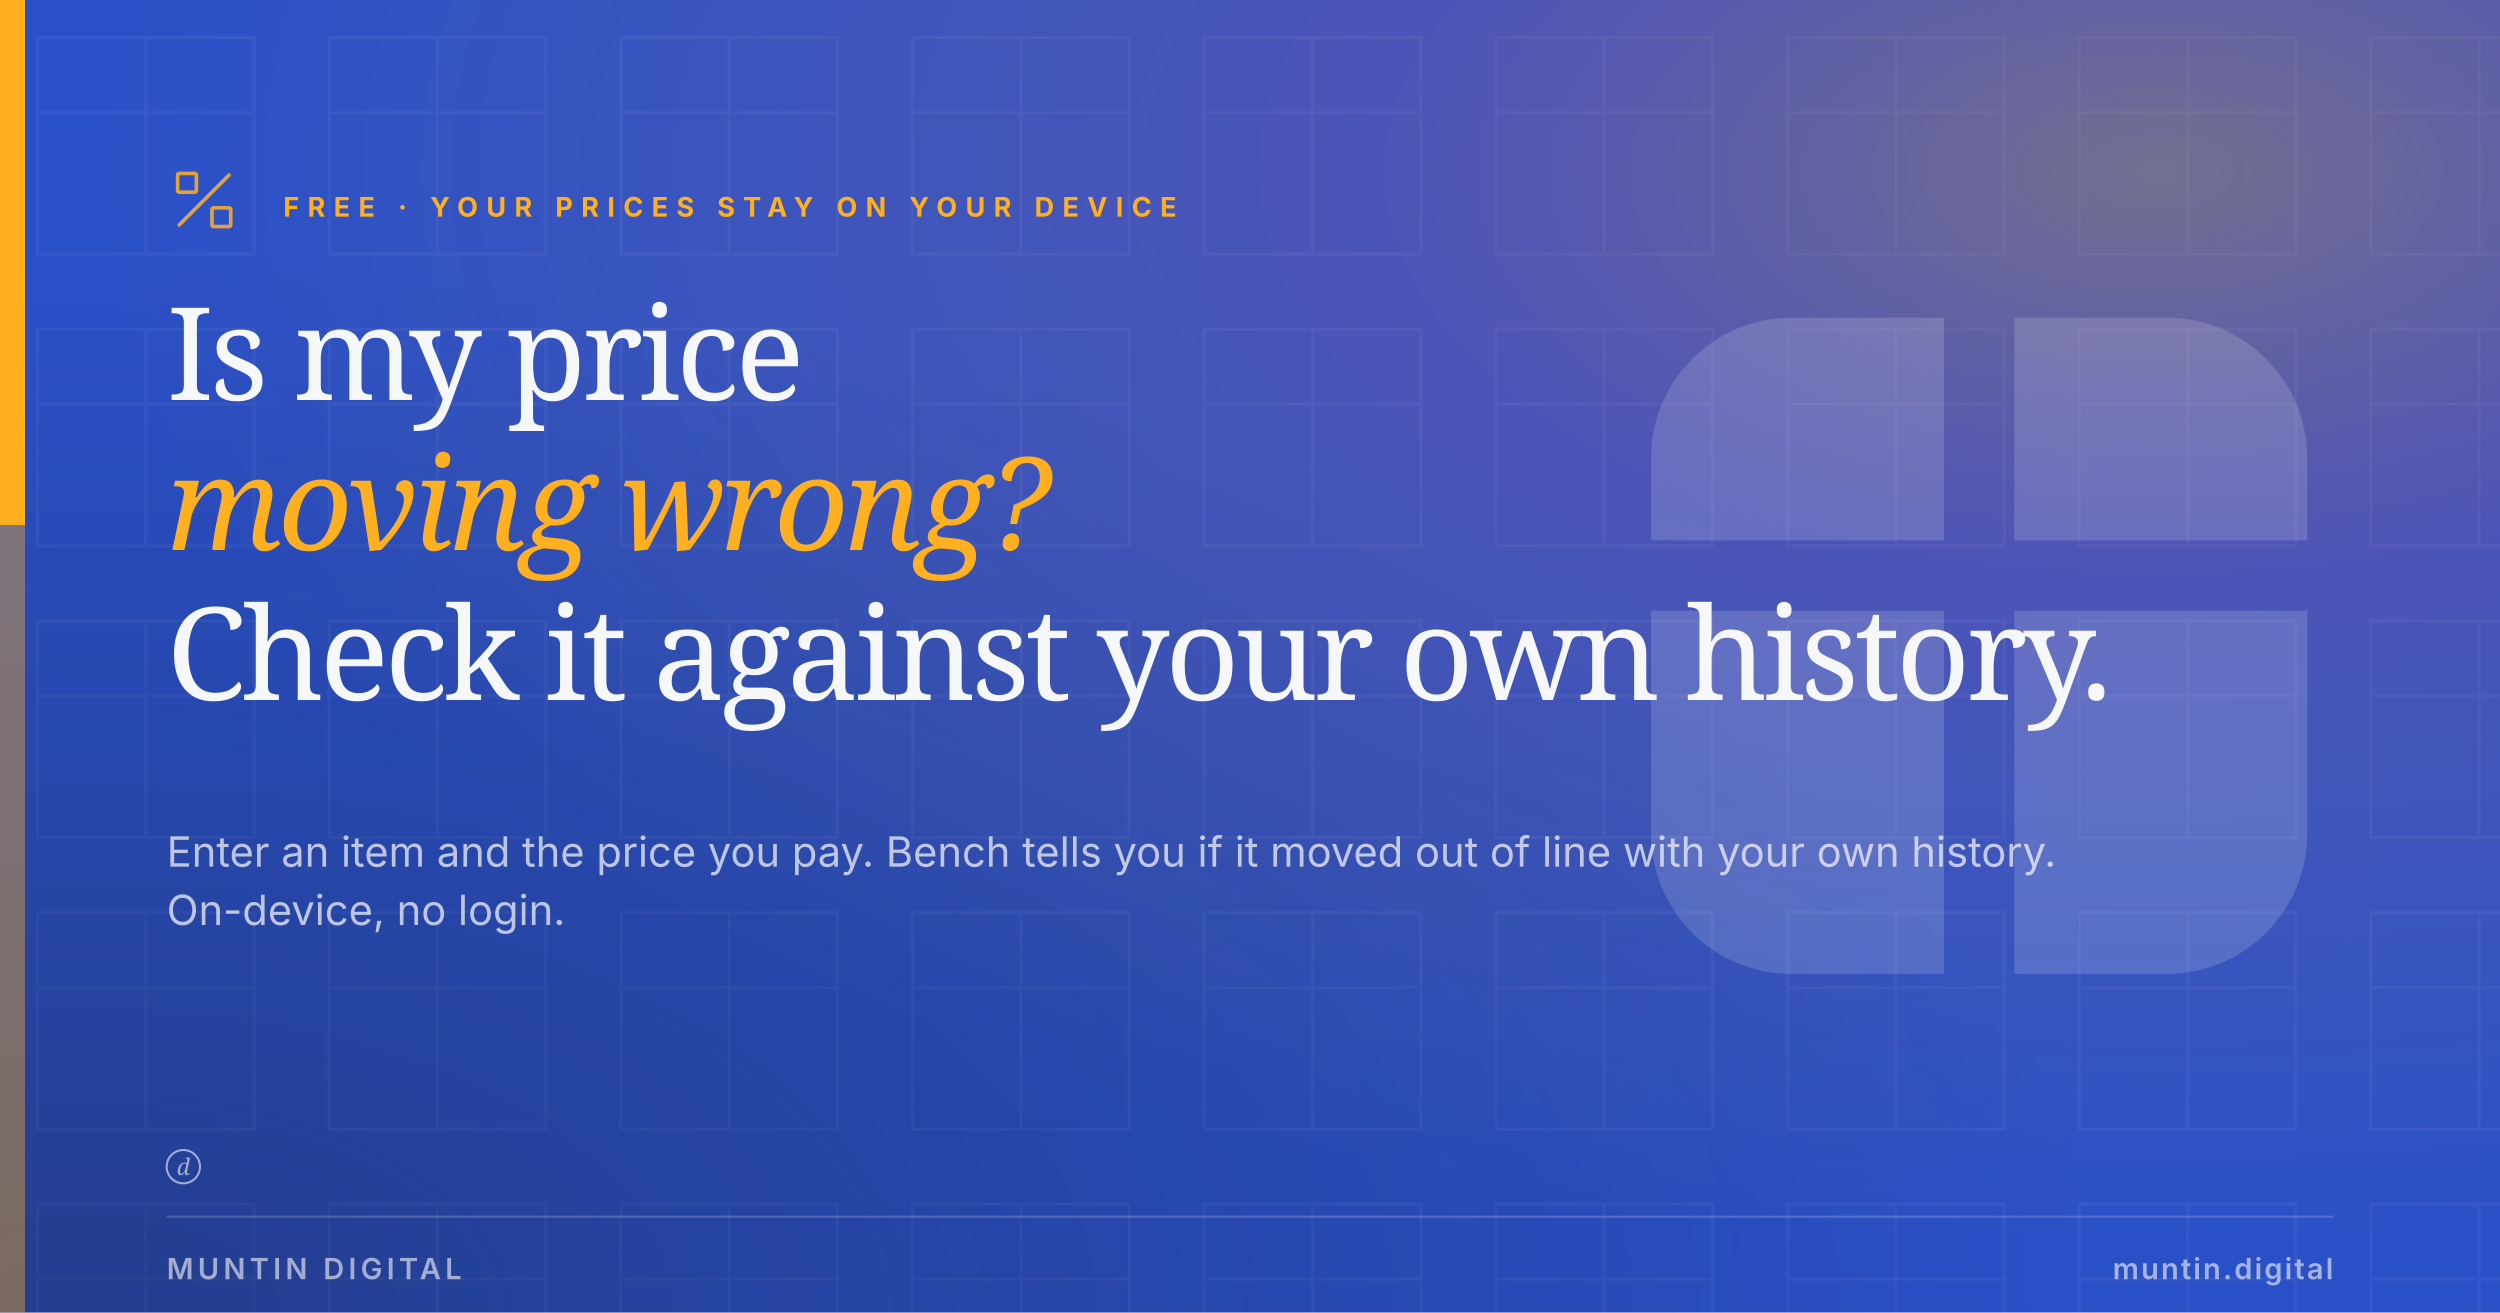
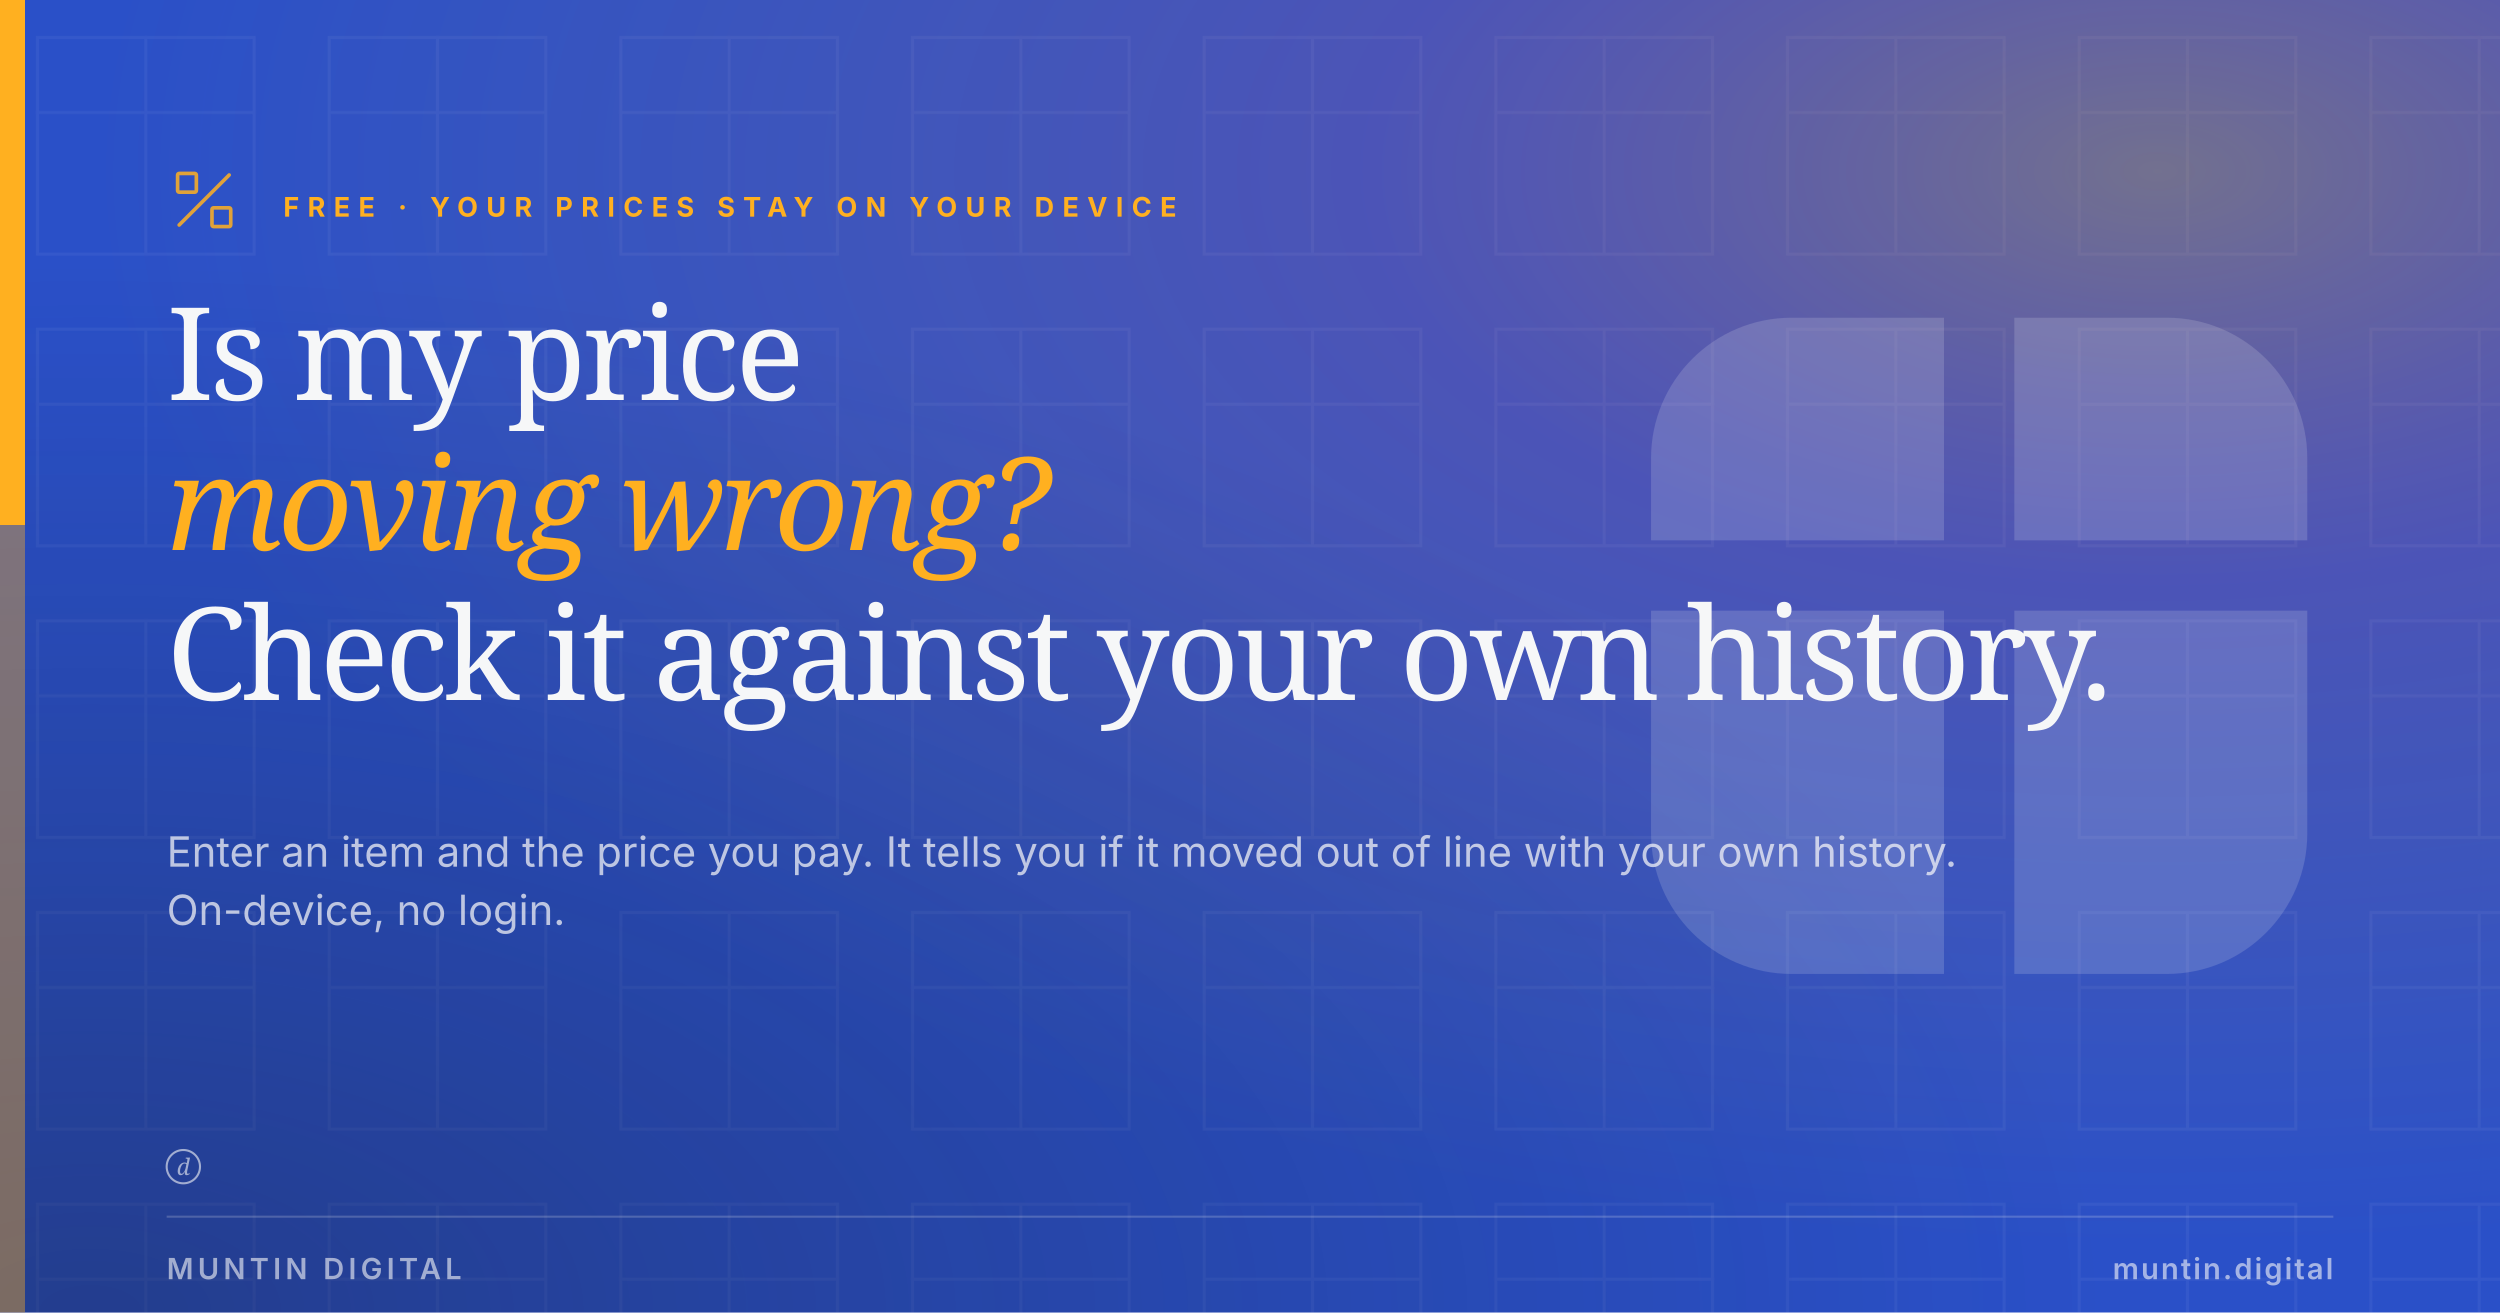
<svg xmlns="http://www.w3.org/2000/svg" viewBox="0 0 1200 630" width="1200" height="630">
  <rect width="1200" height="630" fill="#2A50C8" />
  <defs>
    <pattern id="muntinField" x="0" y="0" width="140" height="140" patternUnits="userSpaceOnUse">
      <g transform="translate(18, 18)" fill="none" stroke="#F6F7F8" stroke-width="1.5" stroke-linecap="square" stroke-linejoin="miter">
        <rect x="0" y="0" width="104" height="104" />
        <line x1="52" y1="0" x2="52" y2="104" />
        <line x1="0" y1="36" x2="104" y2="36" />
      </g>
    </pattern>
  </defs>
  <rect width="1200" height="630" fill="url(#muntinField)" opacity="0.05" />
  <defs>
    <radialGradient id="ghWarm" cx="86%" cy="13%" r="82%">
      <stop offset="0%" stop-color="#FFB020" stop-opacity="0.34" />
      <stop offset="38%" stop-color="#FF6B5C" stop-opacity="0.16" />
      <stop offset="100%" stop-color="#FFB020" stop-opacity="0" />
    </radialGradient>
    <radialGradient id="ghCast" cx="4%" cy="100%" r="80%">
      <stop offset="0%" stop-color="#16181D" stop-opacity="0.34" />
      <stop offset="100%" stop-color="#16181D" stop-opacity="0" />
    </radialGradient>
  </defs>
  <rect width="1200" height="630" fill="url(#ghCast)" />
  <rect width="1200" height="630" fill="url(#ghWarm)" />
  <rect x="0" y="0" width="12" height="252" fill="#FFB020" />
  <rect x="0" y="252" width="12" height="378" fill="#FFB020" opacity="0.4" />
  <g transform="translate(80, 78) scale(1.5)" fill="none" stroke="#FFB020" stroke-width="1.167" stroke-linecap="round" stroke-linejoin="round" color="#FFB020" opacity="0.85">
    <rect x="3.5" y="3.5" width="6" height="6" rx="0.5" />
    <rect x="14.5" y="14.5" width="6" height="6" rx="0.5" />
    <line x1="20" y1="4" x2="4" y2="20" />
  </g>
  <text x="136" y="104" font-family="Inter, Arial, sans-serif" font-size="13" font-weight="700" letter-spacing="4" fill="#FFB020">FREE · YOUR PRICES STAY ON YOUR DEVICE</text>
  <text x="80" y="192" font-family="Fraunces, Georgia, serif" font-size="62" font-weight="500" letter-spacing="-2" fill="#F6F7F8">Is my price</text>
  <text x="80" y="264" font-family="Fraunces, Georgia, serif" font-style="italic" font-size="62" font-weight="400" letter-spacing="-2" fill="#FFB020">moving wrong?</text>
  <text x="80" y="336" font-family="Fraunces, Georgia, serif" font-size="62" font-weight="500" letter-spacing="-2" fill="#F6F7F8">Check it against your own history.</text>
  <text x="80" y="416" font-family="Inter, Arial, sans-serif" font-size="20" font-weight="400" fill="#F6F7F8" opacity="0.72">
-     <tspan x="80" dy="0">Enter an item and the price you pay. Bench tells you if it moved out of line with your own history.</tspan>
+     <tspan x="80" dy="0">Enter an item and the price you pay. It tells you if it moved out of line with your own history.</tspan>
    <tspan x="80" dy="28">On-device, no login.</tspan>
  </text>
  <g transform="translate(770, 130) scale(11.25)" fill="#F6F7F8" opacity="0.16">
    <path d="M8 2 H14.5 V11.5 H2 V8 A6 6 0 0 1 8 2 Z" />
    <path d="M17.5 2 H24 A6 6 0 0 1 30 8 V11.5 H17.5 V2 Z" />
    <path d="M2 14.5 H14.5 V30 H8 A6 6 0 0 1 2 24 V14.5 Z" />
    <path d="M17.5 14.5 H30 V24 A6 6 0 0 1 24 30 H17.5 V14.5 Z" />
  </g>
  <g transform="translate(80, 552)" fill="#F6F7F8" opacity="0.6">
    <circle cx="8" cy="8" r="8" fill="none" stroke="#F6F7F8" stroke-width="1" />
    <text x="8" y="12" text-anchor="middle" font-family="Fraunces, Georgia, serif" font-style="italic" font-size="11" font-weight="500" fill="#F6F7F8">d</text>
  </g>
  <line x1="80" y1="584" x2="1120" y2="584" stroke="rgba(246,247,248,0.2)" stroke-width="1" />
  <text x="80" y="614" font-family="Inter, Arial, sans-serif" font-size="14" font-weight="600" letter-spacing="2" fill="rgba(246,247,248,0.6)">MUNTIN DIGITAL</text>
  <text x="1120" y="614" text-anchor="end" font-family="Inter, Arial, sans-serif" font-size="14" font-weight="600" letter-spacing="1" fill="rgba(246,247,248,0.6)">muntin.digital</text>
</svg>
